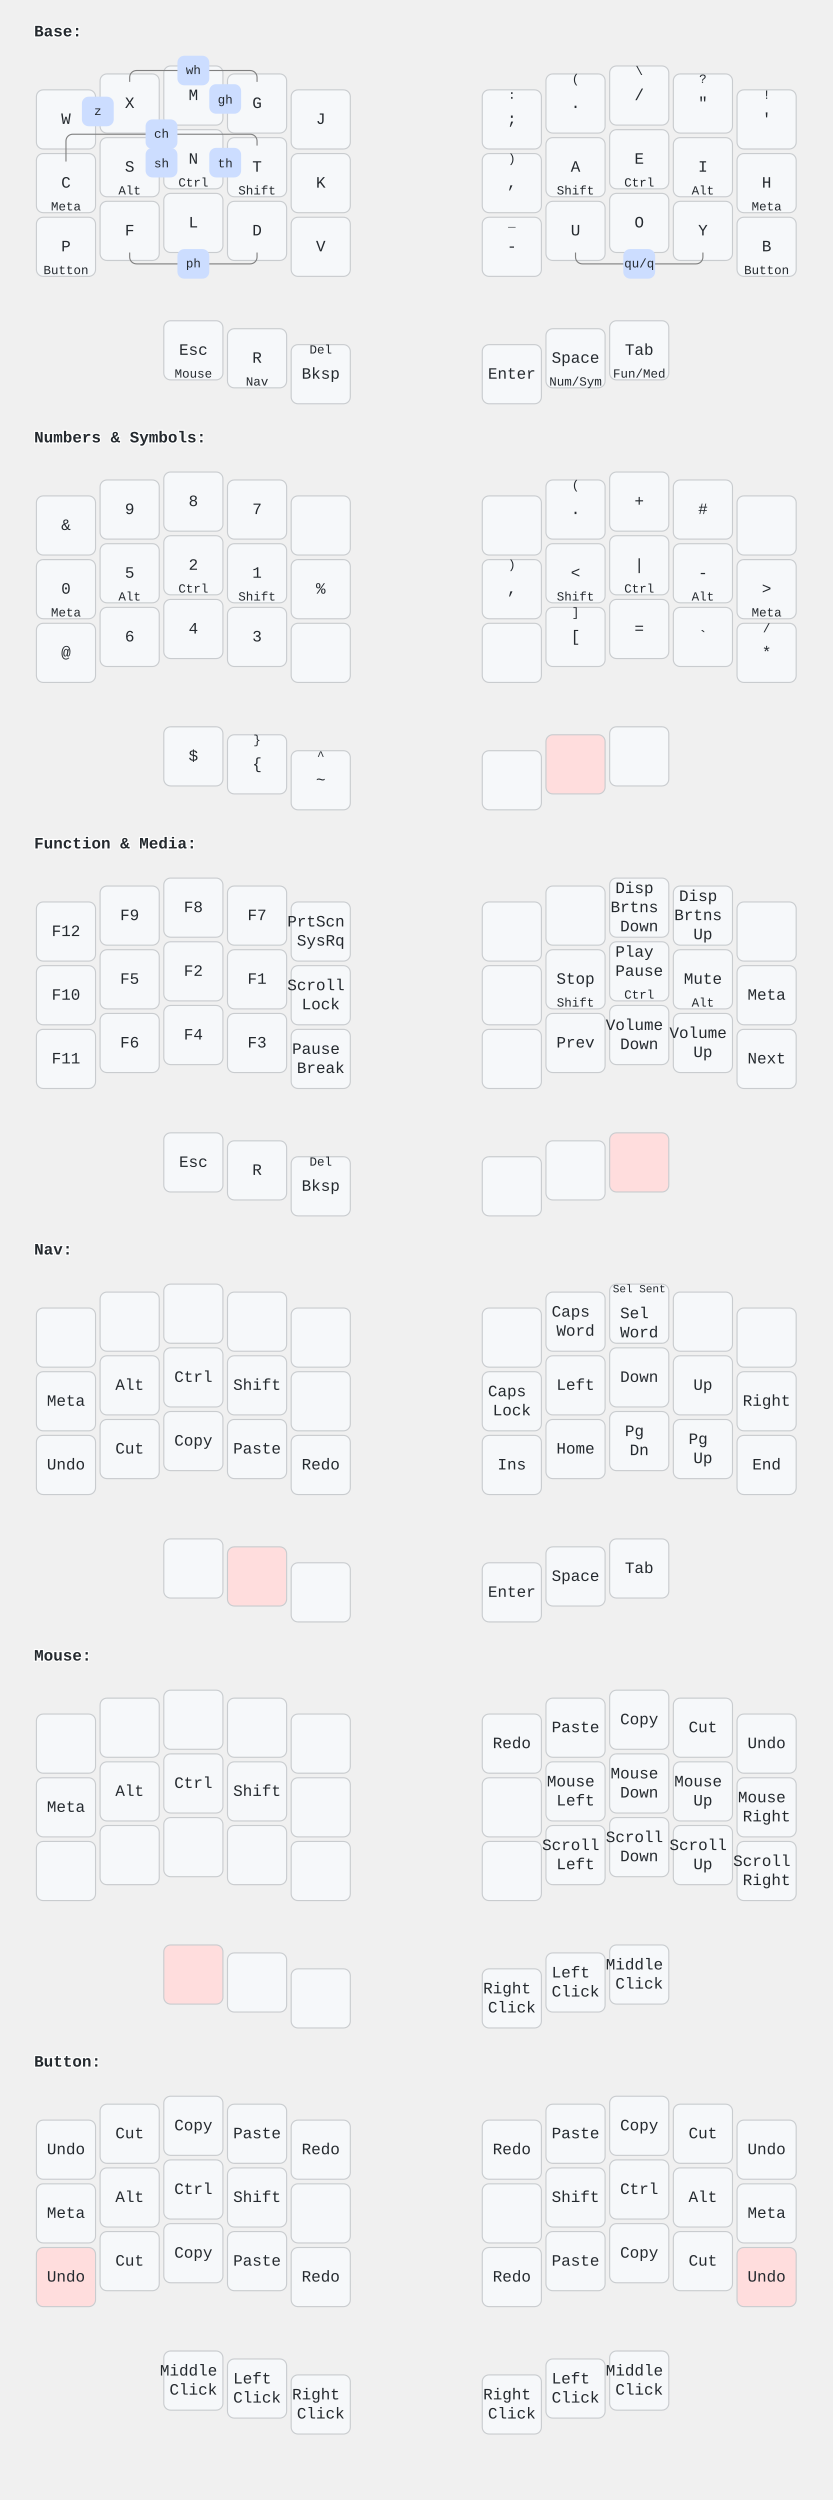
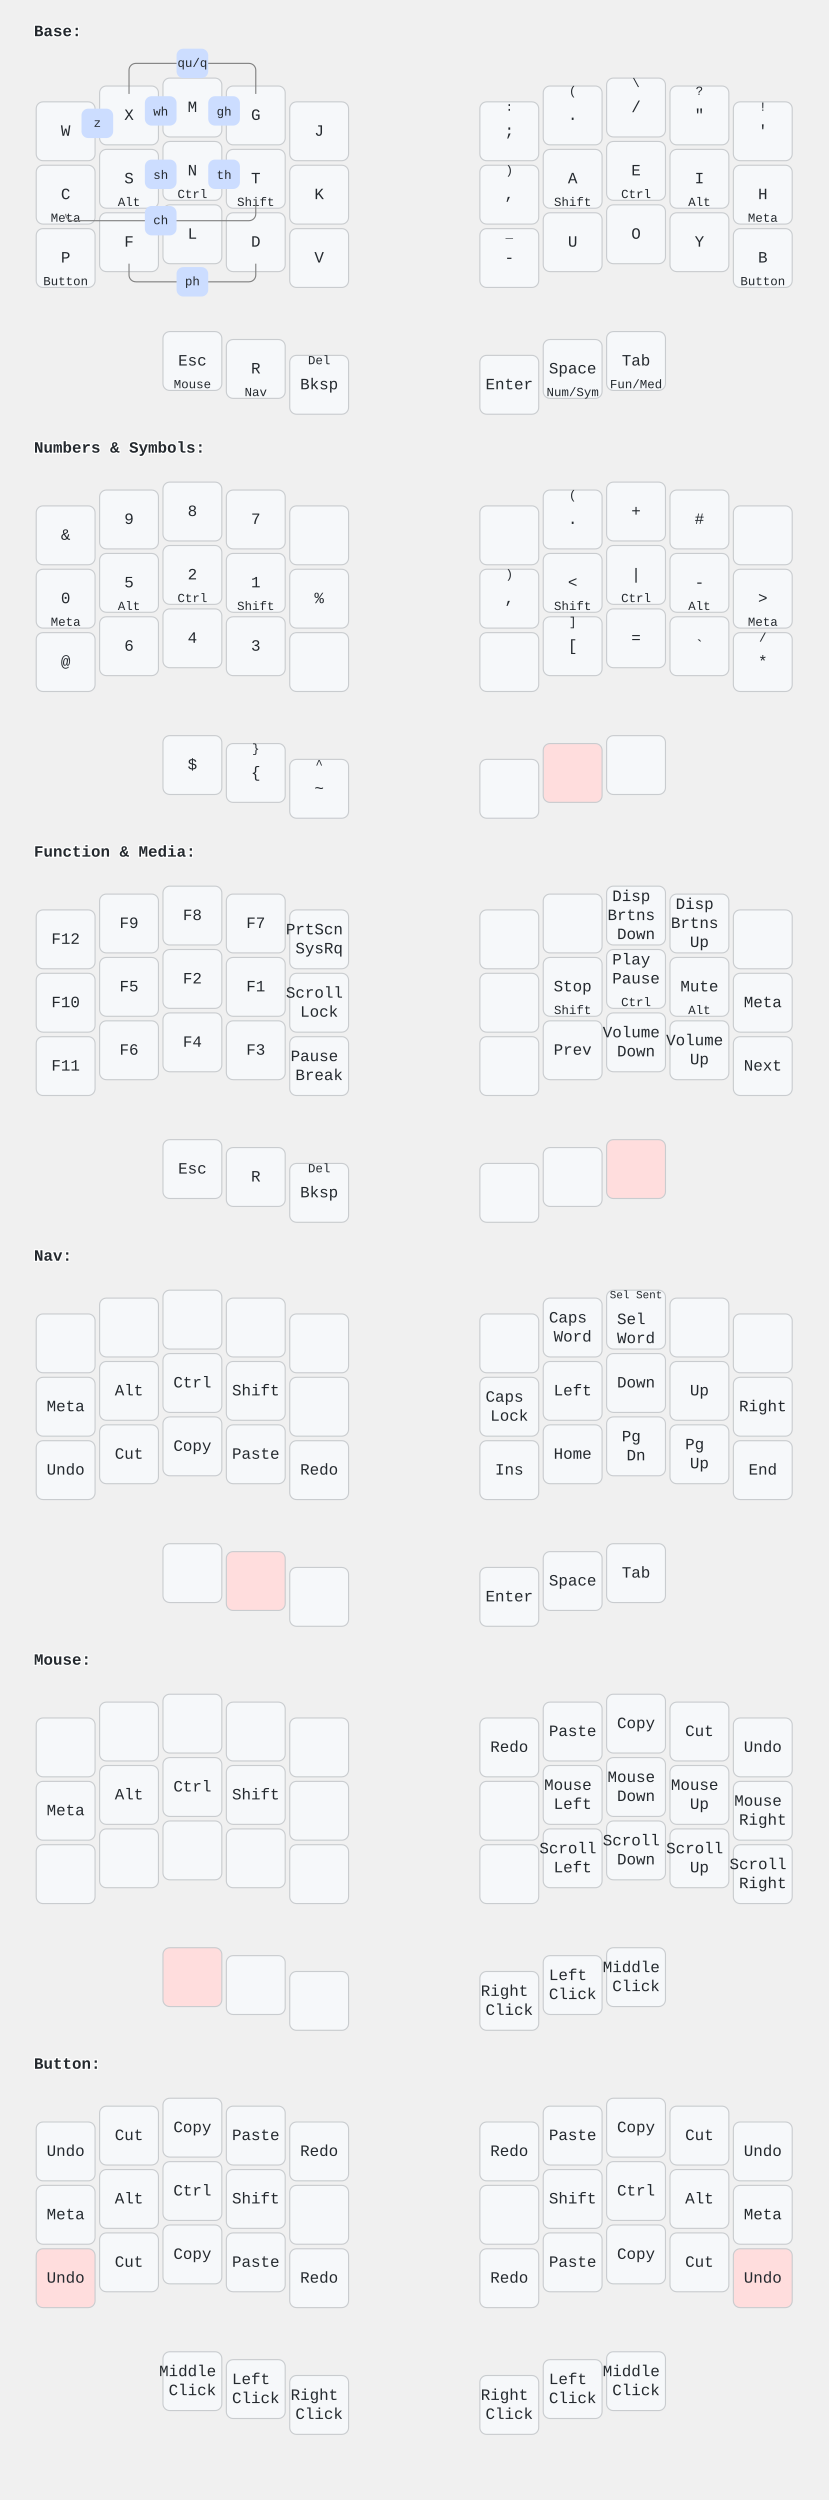
- <svg xmlns="http://www.w3.org/2000/svg" width="732" height="2198" viewBox="0 0 732 2198" class="keymap">
+ <svg xmlns="http://www.w3.org/2000/svg" width="732" height="2209" viewBox="0 0 732 2209" class="keymap">
  <style>/* inherit to force styles through use tags */
svg path {
    fill: inherit;
}

/* font and background color specifications */
svg.keymap {
    font-family: SFMono-Regular,Consolas,Liberation Mono,Menlo,monospace;
    font-size: 14px;
    font-kerning: normal;
    text-rendering: optimizeLegibility;
    fill: #24292e;
}

/* default key styling */
rect.key {
    fill: #f6f8fa;
    stroke: #c9cccf;
    stroke-width: 1;
}

/* default key side styling, only used is draw_key_sides is set */
rect.side {
    filter: brightness(90%);
}

/* color accent for combo boxes */
rect.combo, rect.combo-separate {
    fill: #cdf;
}

/* color accent for held keys */
rect.held, rect.combo.held {
    fill: #fdd;
}

/* color accent for ghost (optional) keys */
rect.ghost, rect.combo.ghost {
    stroke-dasharray: 4, 4;
    stroke-width: 2;
}

text {
    text-anchor: middle;
    dominant-baseline: middle;
}

/* styling for layer labels */
text.label {
    font-weight: bold;
    text-anchor: start;
    stroke: white;
    stroke-width: 2;
    paint-order: stroke;
}

/* styling for combo tap, and key hold/shifted label text */
text.combo, text.hold, text.shifted {
    font-size: 11px;
}

text.hold {
    text-anchor: middle;
    dominant-baseline: auto;
}

text.shifted {
    text-anchor: middle;
    dominant-baseline: hanging;
}

/* styling for hold/shifted label text in combo box */
text.combo.hold, text.combo.shifted {
    font-size: 8px;
}

/* lighter symbol for transparent keys */
text.trans {
    fill: #7b7e81;
}

/* styling for combo dendrons */
path.combo {
    stroke-width: 1;
    stroke: gray;
    fill: none;
}

/* Start Tabler Icons Cleanup */
/* cannot use height/width with glyphs */
.icon-tabler &gt; path {
    fill: inherit;
    stroke: inherit;
    stroke-width: 2;
}
/* hide tabler's default box */
.icon-tabler &gt; path[stroke="none"][fill="none"] {
    visibility: hidden;
}
/* End Tabler Icons Cleanup */
</style>
  <g transform="translate(30, 0)" class="layer-Base">
    <text x="0" y="28" class="label">Base:</text>
-     <g transform="translate(0, 56)">
+     <g transform="translate(0, 67)">
      <g transform="translate(28, 49)" class="key keypos-0">
        <rect rx="6" ry="6" x="-26" y="-26" width="52" height="52" class="key" />
        <text x="0" y="0" class="key tap">W</text>
      </g>
      <g transform="translate(84, 35)" class="key keypos-1">
        <rect rx="6" ry="6" x="-26" y="-26" width="52" height="52" class="key" />
        <text x="0" y="0" class="key tap">X</text>
      </g>
      <g transform="translate(140, 28)" class="key keypos-2">
        <rect rx="6" ry="6" x="-26" y="-26" width="52" height="52" class="key" />
        <text x="0" y="0" class="key tap">M</text>
      </g>
      <g transform="translate(196, 35)" class="key keypos-3">
        <rect rx="6" ry="6" x="-26" y="-26" width="52" height="52" class="key" />
        <text x="0" y="0" class="key tap">G</text>
      </g>
      <g transform="translate(252, 49)" class="key keypos-4">
        <rect rx="6" ry="6" x="-26" y="-26" width="52" height="52" class="key" />
        <text x="0" y="0" class="key tap">J</text>
      </g>
      <g transform="translate(420, 49)" class="key keypos-5">
        <rect rx="6" ry="6" x="-26" y="-26" width="52" height="52" class="key" />
        <text x="0" y="0" class="key tap">;</text>
        <text x="0" y="-24" class="key shifted">:</text>
      </g>
      <g transform="translate(476, 35)" class="key keypos-6">
        <rect rx="6" ry="6" x="-26" y="-26" width="52" height="52" class="key" />
        <text x="0" y="0" class="key tap">.</text>
        <text x="0" y="-24" class="key shifted">(</text>
      </g>
      <g transform="translate(532, 28)" class="key keypos-7">
        <rect rx="6" ry="6" x="-26" y="-26" width="52" height="52" class="key" />
        <text x="0" y="0" class="key tap">/</text>
        <text x="0" y="-24" class="key shifted">\</text>
      </g>
      <g transform="translate(588, 35)" class="key keypos-8">
        <rect rx="6" ry="6" x="-26" y="-26" width="52" height="52" class="key" />
        <text x="0" y="0" class="key tap">"</text>
        <text x="0" y="-24" class="key shifted">?</text>
      </g>
      <g transform="translate(644, 49)" class="key keypos-9">
        <rect rx="6" ry="6" x="-26" y="-26" width="52" height="52" class="key" />
        <text x="0" y="0" class="key tap">'</text>
        <text x="0" y="-24" class="key shifted">!</text>
      </g>
      <g transform="translate(28, 105)" class="key keypos-10">
        <rect rx="6" ry="6" x="-26" y="-26" width="52" height="52" class="key" />
        <text x="0" y="0" class="key tap">C</text>
        <text x="0" y="24" class="key hold">Meta</text>
      </g>
      <g transform="translate(84, 91)" class="key keypos-11">
        <rect rx="6" ry="6" x="-26" y="-26" width="52" height="52" class="key" />
        <text x="0" y="0" class="key tap">S</text>
        <text x="0" y="24" class="key hold">Alt</text>
      </g>
      <g transform="translate(140, 84)" class="key keypos-12">
        <rect rx="6" ry="6" x="-26" y="-26" width="52" height="52" class="key" />
        <text x="0" y="0" class="key tap">N</text>
        <text x="0" y="24" class="key hold">Ctrl</text>
      </g>
      <g transform="translate(196, 91)" class="key keypos-13">
        <rect rx="6" ry="6" x="-26" y="-26" width="52" height="52" class="key" />
        <text x="0" y="0" class="key tap">T</text>
        <text x="0" y="24" class="key hold">Shift</text>
      </g>
      <g transform="translate(252, 105)" class="key keypos-14">
        <rect rx="6" ry="6" x="-26" y="-26" width="52" height="52" class="key" />
        <text x="0" y="0" class="key tap">K</text>
      </g>
      <g transform="translate(420, 105)" class="key keypos-15">
        <rect rx="6" ry="6" x="-26" y="-26" width="52" height="52" class="key" />
        <text x="0" y="0" class="key tap">,</text>
        <text x="0" y="-24" class="key shifted">)</text>
      </g>
      <g transform="translate(476, 91)" class="key keypos-16">
        <rect rx="6" ry="6" x="-26" y="-26" width="52" height="52" class="key" />
        <text x="0" y="0" class="key tap">A</text>
        <text x="0" y="24" class="key hold">Shift</text>
      </g>
      <g transform="translate(532, 84)" class="key keypos-17">
        <rect rx="6" ry="6" x="-26" y="-26" width="52" height="52" class="key" />
        <text x="0" y="0" class="key tap">E</text>
        <text x="0" y="24" class="key hold">Ctrl</text>
      </g>
      <g transform="translate(588, 91)" class="key keypos-18">
        <rect rx="6" ry="6" x="-26" y="-26" width="52" height="52" class="key" />
        <text x="0" y="0" class="key tap">I</text>
        <text x="0" y="24" class="key hold">Alt</text>
      </g>
      <g transform="translate(644, 105)" class="key keypos-19">
        <rect rx="6" ry="6" x="-26" y="-26" width="52" height="52" class="key" />
        <text x="0" y="0" class="key tap">H</text>
        <text x="0" y="24" class="key hold">Meta</text>
      </g>
      <g transform="translate(28, 161)" class="key keypos-20">
        <rect rx="6" ry="6" x="-26" y="-26" width="52" height="52" class="key" />
        <text x="0" y="0" class="key tap">P</text>
        <text x="0" y="24" class="key hold">Button</text>
      </g>
      <g transform="translate(84, 147)" class="key keypos-21">
        <rect rx="6" ry="6" x="-26" y="-26" width="52" height="52" class="key" />
        <text x="0" y="0" class="key tap">F</text>
      </g>
      <g transform="translate(140, 140)" class="key keypos-22">
        <rect rx="6" ry="6" x="-26" y="-26" width="52" height="52" class="key" />
        <text x="0" y="0" class="key tap">L</text>
      </g>
      <g transform="translate(196, 147)" class="key keypos-23">
        <rect rx="6" ry="6" x="-26" y="-26" width="52" height="52" class="key" />
        <text x="0" y="0" class="key tap">D</text>
      </g>
      <g transform="translate(252, 161)" class="key keypos-24">
        <rect rx="6" ry="6" x="-26" y="-26" width="52" height="52" class="key" />
        <text x="0" y="0" class="key tap">V</text>
      </g>
      <g transform="translate(420, 161)" class="key keypos-25">
        <rect rx="6" ry="6" x="-26" y="-26" width="52" height="52" class="key" />
        <text x="0" y="0" class="key tap">-</text>
        <text x="0" y="-24" class="key shifted">_</text>
      </g>
      <g transform="translate(476, 147)" class="key keypos-26">
        <rect rx="6" ry="6" x="-26" y="-26" width="52" height="52" class="key" />
        <text x="0" y="0" class="key tap">U</text>
      </g>
      <g transform="translate(532, 140)" class="key keypos-27">
        <rect rx="6" ry="6" x="-26" y="-26" width="52" height="52" class="key" />
        <text x="0" y="0" class="key tap">O</text>
      </g>
      <g transform="translate(588, 147)" class="key keypos-28">
        <rect rx="6" ry="6" x="-26" y="-26" width="52" height="52" class="key" />
        <text x="0" y="0" class="key tap">Y</text>
      </g>
      <g transform="translate(644, 161)" class="key keypos-29">
        <rect rx="6" ry="6" x="-26" y="-26" width="52" height="52" class="key" />
        <text x="0" y="0" class="key tap">B</text>
        <text x="0" y="24" class="key hold">Button</text>
      </g>
      <g transform="translate(140, 252)" class="key keypos-30">
        <rect rx="6" ry="6" x="-26" y="-26" width="52" height="52" class="key" />
        <text x="0" y="0" class="key tap">Esc</text>
        <text x="0" y="24" class="key hold">Mouse</text>
      </g>
      <g transform="translate(196, 259)" class="key keypos-31">
        <rect rx="6" ry="6" x="-26" y="-26" width="52" height="52" class="key" />
        <text x="0" y="0" class="key tap">R</text>
        <text x="0" y="24" class="key hold">Nav</text>
      </g>
      <g transform="translate(252, 273)" class="key keypos-32">
        <rect rx="6" ry="6" x="-26" y="-26" width="52" height="52" class="key" />
        <text x="0" y="0" class="key tap">Bksp</text>
        <text x="0" y="-24" class="key shifted">Del</text>
      </g>
      <g transform="translate(420, 273)" class="key keypos-33">
        <rect rx="6" ry="6" x="-26" y="-26" width="52" height="52" class="key" />
        <text x="0" y="0" class="key tap">Enter</text>
      </g>
      <g transform="translate(476, 259)" class="key keypos-34">
        <rect rx="6" ry="6" x="-26" y="-26" width="52" height="52" class="key" />
        <text x="0" y="0" class="key tap">Space</text>
        <text x="0" y="24" class="key hold">Num/Sym</text>
      </g>
      <g transform="translate(532, 252)" class="key keypos-35">
        <rect rx="6" ry="6" x="-26" y="-26" width="52" height="52" class="key" />
        <text x="0" y="0" class="key tap">Tab</text>
        <text x="0" y="24" class="key hold">Fun/Med</text>
      </g>
      <g class="combo combopos-0">
        <rect rx="6" ry="6" x="42" y="29" width="28" height="26" class="combo" />
        <text x="56" y="42" class="combo tap">z</text>
      </g>
      <g class="combo combopos-1">
-         <path d="M140,6 h-50 a6.0,6.0 0 0 0 -6.0,6.0 v4" class="combo" />
-         <path d="M140,6 h50 a6.0,6.0 0 0 1 6.0,6.0 v4" class="combo" />
-         <rect rx="6" ry="6" x="126" y="-7" width="28" height="26" class="combo" />
-         <text x="140" y="6" class="combo tap">wh</text>
+         <rect rx="6" ry="6" x="98" y="18" width="28" height="26" class="combo" />
+         <text x="112" y="32" class="combo tap">wh</text>
      </g>
      <g class="combo combopos-2">
+         <path d="M140,-11 h-50 a6.0,6.0 0 0 0 -6.0,6.0 v21" class="combo" />
+         <path d="M140,-11 h50 a6.0,6.0 0 0 1 6.0,6.0 v21" class="combo" />
+         <rect rx="6" ry="6" x="126" y="-24" width="28" height="26" class="combo" />
+         <text x="140" y="-11" class="combo tap">qu/q</text>
+       </g>
+       <g class="combo combopos-3">
        <rect rx="6" ry="6" x="154" y="18" width="28" height="26" class="combo" />
        <text x="168" y="32" class="combo tap">gh</text>
      </g>
-       <g class="combo combopos-3">
+       <g class="combo combopos-4">
        <rect rx="6" ry="6" x="98" y="74" width="28" height="26" class="combo" />
        <text x="112" y="88" class="combo tap">sh</text>
      </g>
-       <g class="combo combopos-4">
+       <g class="combo combopos-5">
        <rect rx="6" ry="6" x="154" y="74" width="28" height="26" class="combo" />
        <text x="168" y="88" class="combo tap">th</text>
      </g>
-       <g class="combo combopos-5">
-         <path d="M112,62 h-78 a6.0,6.0 0 0 0 -6.0,6.0 v18" class="combo" />
-         <path d="M112,62 h78 a6.0,6.0 0 0 1 6.0,6.0 v4" class="combo" />
-         <rect rx="6" ry="6" x="98" y="49" width="28" height="26" class="combo" />
-         <text x="112" y="62" class="combo tap">ch</text>
-       </g>
      <g class="combo combopos-6">
-         <path d="M140,176 h-50 a6.0,6.0 0 0 1 -6.0,-6.0 v-4" class="combo" />
-         <path d="M140,176 h50 a6.0,6.0 0 0 0 6.0,-6.0 v-4" class="combo" />
-         <rect rx="6" ry="6" x="126" y="163" width="28" height="26" class="combo" />
-         <text x="140" y="176" class="combo tap">ph</text>
+         <path d="M112,128 h-78 a6.0,6.0 0 0 1 -6.0,-6.0 v1" class="combo" />
+         <path d="M112,128 h78 a6.0,6.0 0 0 0 6.0,-6.0 v-13" class="combo" />
+         <rect rx="6" ry="6" x="98" y="115" width="28" height="26" class="combo" />
+         <text x="112" y="128" class="combo tap">ch</text>
      </g>
      <g class="combo combopos-7">
-         <path d="M532,176 h-50 a6.0,6.0 0 0 1 -6.0,-6.0 v-4" class="combo" />
-         <path d="M532,176 h50 a6.0,6.0 0 0 0 6.0,-6.0 v-4" class="combo" />
-         <rect rx="6" ry="6" x="518" y="163" width="28" height="26" class="combo" />
-         <text x="532" y="176" class="combo tap">qu/q</text>
+         <path d="M140,182 h-50 a6.0,6.0 0 0 1 -6.0,-6.0 v-10" class="combo" />
+         <path d="M140,182 h50 a6.0,6.0 0 0 0 6.0,-6.0 v-10" class="combo" />
+         <rect rx="6" ry="6" x="126" y="169" width="28" height="26" class="combo" />
+         <text x="140" y="182" class="combo tap">ph</text>
      </g>
    </g>
  </g>
-   <g transform="translate(30, 357)" class="layer-Numbers &amp; Symbols">
+   <g transform="translate(30, 368)" class="layer-Numbers &amp; Symbols">
    <text x="0" y="28" class="label">Numbers &amp; Symbols:</text>
    <g transform="translate(0, 56)">
      <g transform="translate(28, 49)" class="key keypos-0">
        <rect rx="6" ry="6" x="-26" y="-26" width="52" height="52" class="key" />
        <text x="0" y="0" class="key tap">&amp;</text>
      </g>
      <g transform="translate(84, 35)" class="key keypos-1">
        <rect rx="6" ry="6" x="-26" y="-26" width="52" height="52" class="key" />
        <text x="0" y="0" class="key tap">9</text>
      </g>
      <g transform="translate(140, 28)" class="key keypos-2">
        <rect rx="6" ry="6" x="-26" y="-26" width="52" height="52" class="key" />
        <text x="0" y="0" class="key tap">8</text>
      </g>
      <g transform="translate(196, 35)" class="key keypos-3">
        <rect rx="6" ry="6" x="-26" y="-26" width="52" height="52" class="key" />
        <text x="0" y="0" class="key tap">7</text>
      </g>
      <g transform="translate(252, 49)" class="key keypos-4">
        <rect rx="6" ry="6" x="-26" y="-26" width="52" height="52" class="key" />
      </g>
      <g transform="translate(420, 49)" class="key keypos-5">
        <rect rx="6" ry="6" x="-26" y="-26" width="52" height="52" class="key" />
      </g>
      <g transform="translate(476, 35)" class="key keypos-6">
        <rect rx="6" ry="6" x="-26" y="-26" width="52" height="52" class="key" />
        <text x="0" y="0" class="key tap">.</text>
        <text x="0" y="-24" class="key shifted">(</text>
      </g>
      <g transform="translate(532, 28)" class="key keypos-7">
        <rect rx="6" ry="6" x="-26" y="-26" width="52" height="52" class="key" />
        <text x="0" y="0" class="key tap">+</text>
      </g>
      <g transform="translate(588, 35)" class="key keypos-8">
        <rect rx="6" ry="6" x="-26" y="-26" width="52" height="52" class="key" />
        <text x="0" y="0" class="key tap">#</text>
      </g>
      <g transform="translate(644, 49)" class="key keypos-9">
        <rect rx="6" ry="6" x="-26" y="-26" width="52" height="52" class="key" />
      </g>
      <g transform="translate(28, 105)" class="key keypos-10">
        <rect rx="6" ry="6" x="-26" y="-26" width="52" height="52" class="key" />
        <text x="0" y="0" class="key tap">0</text>
        <text x="0" y="24" class="key hold">Meta</text>
      </g>
      <g transform="translate(84, 91)" class="key keypos-11">
        <rect rx="6" ry="6" x="-26" y="-26" width="52" height="52" class="key" />
        <text x="0" y="0" class="key tap">5</text>
        <text x="0" y="24" class="key hold">Alt</text>
      </g>
      <g transform="translate(140, 84)" class="key keypos-12">
        <rect rx="6" ry="6" x="-26" y="-26" width="52" height="52" class="key" />
        <text x="0" y="0" class="key tap">2</text>
        <text x="0" y="24" class="key hold">Ctrl</text>
      </g>
      <g transform="translate(196, 91)" class="key keypos-13">
        <rect rx="6" ry="6" x="-26" y="-26" width="52" height="52" class="key" />
        <text x="0" y="0" class="key tap">1</text>
        <text x="0" y="24" class="key hold">Shift</text>
      </g>
      <g transform="translate(252, 105)" class="key keypos-14">
        <rect rx="6" ry="6" x="-26" y="-26" width="52" height="52" class="key" />
        <text x="0" y="0" class="key tap">%</text>
      </g>
      <g transform="translate(420, 105)" class="key keypos-15">
        <rect rx="6" ry="6" x="-26" y="-26" width="52" height="52" class="key" />
        <text x="0" y="0" class="key tap">,</text>
        <text x="0" y="-24" class="key shifted">)</text>
      </g>
      <g transform="translate(476, 91)" class="key keypos-16">
        <rect rx="6" ry="6" x="-26" y="-26" width="52" height="52" class="key" />
        <text x="0" y="0" class="key tap">&lt;</text>
        <text x="0" y="24" class="key hold">Shift</text>
      </g>
      <g transform="translate(532, 84)" class="key keypos-17">
        <rect rx="6" ry="6" x="-26" y="-26" width="52" height="52" class="key" />
        <text x="0" y="0" class="key tap">|</text>
        <text x="0" y="24" class="key hold">Ctrl</text>
      </g>
      <g transform="translate(588, 91)" class="key keypos-18">
        <rect rx="6" ry="6" x="-26" y="-26" width="52" height="52" class="key" />
        <text x="0" y="0" class="key tap">-</text>
        <text x="0" y="24" class="key hold">Alt</text>
      </g>
      <g transform="translate(644, 105)" class="key keypos-19">
        <rect rx="6" ry="6" x="-26" y="-26" width="52" height="52" class="key" />
        <text x="0" y="0" class="key tap">&gt;</text>
        <text x="0" y="24" class="key hold">Meta</text>
      </g>
      <g transform="translate(28, 161)" class="key keypos-20">
        <rect rx="6" ry="6" x="-26" y="-26" width="52" height="52" class="key" />
        <text x="0" y="0" class="key tap">@</text>
      </g>
      <g transform="translate(84, 147)" class="key keypos-21">
        <rect rx="6" ry="6" x="-26" y="-26" width="52" height="52" class="key" />
        <text x="0" y="0" class="key tap">6</text>
      </g>
      <g transform="translate(140, 140)" class="key keypos-22">
        <rect rx="6" ry="6" x="-26" y="-26" width="52" height="52" class="key" />
        <text x="0" y="0" class="key tap">4</text>
      </g>
      <g transform="translate(196, 147)" class="key keypos-23">
        <rect rx="6" ry="6" x="-26" y="-26" width="52" height="52" class="key" />
        <text x="0" y="0" class="key tap">3</text>
      </g>
      <g transform="translate(252, 161)" class="key keypos-24">
        <rect rx="6" ry="6" x="-26" y="-26" width="52" height="52" class="key" />
      </g>
      <g transform="translate(420, 161)" class="key keypos-25">
        <rect rx="6" ry="6" x="-26" y="-26" width="52" height="52" class="key" />
      </g>
      <g transform="translate(476, 147)" class="key keypos-26">
        <rect rx="6" ry="6" x="-26" y="-26" width="52" height="52" class="key" />
        <text x="0" y="0" class="key tap">[</text>
        <text x="0" y="-24" class="key shifted">]</text>
      </g>
      <g transform="translate(532, 140)" class="key keypos-27">
        <rect rx="6" ry="6" x="-26" y="-26" width="52" height="52" class="key" />
        <text x="0" y="0" class="key tap">=</text>
      </g>
      <g transform="translate(588, 147)" class="key keypos-28">
        <rect rx="6" ry="6" x="-26" y="-26" width="52" height="52" class="key" />
        <text x="0" y="0" class="key tap">`</text>
      </g>
      <g transform="translate(644, 161)" class="key keypos-29">
        <rect rx="6" ry="6" x="-26" y="-26" width="52" height="52" class="key" />
        <text x="0" y="0" class="key tap">*</text>
        <text x="0" y="-24" class="key shifted">/</text>
      </g>
      <g transform="translate(140, 252)" class="key keypos-30">
        <rect rx="6" ry="6" x="-26" y="-26" width="52" height="52" class="key" />
        <text x="0" y="0" class="key tap">$</text>
      </g>
      <g transform="translate(196, 259)" class="key keypos-31">
        <rect rx="6" ry="6" x="-26" y="-26" width="52" height="52" class="key" />
        <text x="0" y="0" class="key tap">{</text>
        <text x="0" y="-24" class="key shifted">}</text>
      </g>
      <g transform="translate(252, 273)" class="key keypos-32">
        <rect rx="6" ry="6" x="-26" y="-26" width="52" height="52" class="key" />
        <text x="0" y="0" class="key tap">~</text>
        <text x="0" y="-24" class="key shifted">^</text>
      </g>
      <g transform="translate(420, 273)" class="key keypos-33">
        <rect rx="6" ry="6" x="-26" y="-26" width="52" height="52" class="key" />
      </g>
      <g transform="translate(476, 259)" class="key held keypos-34">
        <rect rx="6" ry="6" x="-26" y="-26" width="52" height="52" class="key held" />
      </g>
      <g transform="translate(532, 252)" class="key keypos-35">
        <rect rx="6" ry="6" x="-26" y="-26" width="52" height="52" class="key" />
      </g>
    </g>
  </g>
-   <g transform="translate(30, 714)" class="layer-Function &amp; Media">
+   <g transform="translate(30, 725)" class="layer-Function &amp; Media">
    <text x="0" y="28" class="label">Function &amp; Media:</text>
    <g transform="translate(0, 56)">
      <g transform="translate(28, 49)" class="key keypos-0">
        <rect rx="6" ry="6" x="-26" y="-26" width="52" height="52" class="key" />
        <text x="0" y="0" class="key tap">F12</text>
      </g>
      <g transform="translate(84, 35)" class="key keypos-1">
        <rect rx="6" ry="6" x="-26" y="-26" width="52" height="52" class="key" />
        <text x="0" y="0" class="key tap">F9</text>
      </g>
      <g transform="translate(140, 28)" class="key keypos-2">
        <rect rx="6" ry="6" x="-26" y="-26" width="52" height="52" class="key" />
        <text x="0" y="0" class="key tap">F8</text>
      </g>
      <g transform="translate(196, 35)" class="key keypos-3">
        <rect rx="6" ry="6" x="-26" y="-26" width="52" height="52" class="key" />
        <text x="0" y="0" class="key tap">F7</text>
      </g>
      <g transform="translate(252, 49)" class="key keypos-4">
        <rect rx="6" ry="6" x="-26" y="-26" width="52" height="52" class="key" />
        <text x="0" y="0" class="key tap">
          <tspan x="0" dy="-0.6em">PrtScn</tspan>
          <tspan x="0" dy="1.2em">SysRq</tspan>
        </text>
      </g>
      <g transform="translate(420, 49)" class="key keypos-5">
        <rect rx="6" ry="6" x="-26" y="-26" width="52" height="52" class="key" />
      </g>
      <g transform="translate(476, 35)" class="key keypos-6">
        <rect rx="6" ry="6" x="-26" y="-26" width="52" height="52" class="key" />
      </g>
      <g transform="translate(532, 28)" class="key keypos-7">
        <rect rx="6" ry="6" x="-26" y="-26" width="52" height="52" class="key" />
        <text x="0" y="0" class="key tap">
          <tspan x="0" dy="-1.2em">Disp</tspan>
          <tspan x="0" dy="1.2em">Brtns</tspan>
          <tspan x="0" dy="1.2em">Down</tspan>
        </text>
      </g>
      <g transform="translate(588, 35)" class="key keypos-8">
        <rect rx="6" ry="6" x="-26" y="-26" width="52" height="52" class="key" />
        <text x="0" y="0" class="key tap">
          <tspan x="0" dy="-1.2em">Disp</tspan>
          <tspan x="0" dy="1.2em">Brtns</tspan>
          <tspan x="0" dy="1.2em">Up</tspan>
        </text>
      </g>
      <g transform="translate(644, 49)" class="key keypos-9">
        <rect rx="6" ry="6" x="-26" y="-26" width="52" height="52" class="key" />
      </g>
      <g transform="translate(28, 105)" class="key keypos-10">
        <rect rx="6" ry="6" x="-26" y="-26" width="52" height="52" class="key" />
        <text x="0" y="0" class="key tap">F10</text>
      </g>
      <g transform="translate(84, 91)" class="key keypos-11">
        <rect rx="6" ry="6" x="-26" y="-26" width="52" height="52" class="key" />
        <text x="0" y="0" class="key tap">F5</text>
      </g>
      <g transform="translate(140, 84)" class="key keypos-12">
        <rect rx="6" ry="6" x="-26" y="-26" width="52" height="52" class="key" />
        <text x="0" y="0" class="key tap">F2</text>
      </g>
      <g transform="translate(196, 91)" class="key keypos-13">
        <rect rx="6" ry="6" x="-26" y="-26" width="52" height="52" class="key" />
        <text x="0" y="0" class="key tap">F1</text>
      </g>
      <g transform="translate(252, 105)" class="key keypos-14">
        <rect rx="6" ry="6" x="-26" y="-26" width="52" height="52" class="key" />
        <text x="0" y="0" class="key tap">
          <tspan x="0" dy="-0.6em">Scroll</tspan>
          <tspan x="0" dy="1.2em">Lock</tspan>
        </text>
      </g>
      <g transform="translate(420, 105)" class="key keypos-15">
        <rect rx="6" ry="6" x="-26" y="-26" width="52" height="52" class="key" />
      </g>
      <g transform="translate(476, 91)" class="key keypos-16">
        <rect rx="6" ry="6" x="-26" y="-26" width="52" height="52" class="key" />
        <text x="0" y="0" class="key tap">Stop</text>
        <text x="0" y="24" class="key hold">Shift</text>
      </g>
      <g transform="translate(532, 84)" class="key keypos-17">
        <rect rx="6" ry="6" x="-26" y="-26" width="52" height="52" class="key" />
        <text x="0" y="0" class="key tap">
          <tspan x="0" dy="-1.2em">Play</tspan>
          <tspan x="0" dy="1.2em">Pause</tspan>
        </text>
        <text x="0" y="24" class="key hold">Ctrl</text>
      </g>
      <g transform="translate(588, 91)" class="key keypos-18">
        <rect rx="6" ry="6" x="-26" y="-26" width="52" height="52" class="key" />
        <text x="0" y="0" class="key tap">Mute</text>
        <text x="0" y="24" class="key hold">Alt</text>
      </g>
      <g transform="translate(644, 105)" class="key keypos-19">
        <rect rx="6" ry="6" x="-26" y="-26" width="52" height="52" class="key" />
        <text x="0" y="0" class="key tap">Meta</text>
      </g>
      <g transform="translate(28, 161)" class="key keypos-20">
        <rect rx="6" ry="6" x="-26" y="-26" width="52" height="52" class="key" />
        <text x="0" y="0" class="key tap">F11</text>
      </g>
      <g transform="translate(84, 147)" class="key keypos-21">
        <rect rx="6" ry="6" x="-26" y="-26" width="52" height="52" class="key" />
        <text x="0" y="0" class="key tap">F6</text>
      </g>
      <g transform="translate(140, 140)" class="key keypos-22">
        <rect rx="6" ry="6" x="-26" y="-26" width="52" height="52" class="key" />
        <text x="0" y="0" class="key tap">F4</text>
      </g>
      <g transform="translate(196, 147)" class="key keypos-23">
        <rect rx="6" ry="6" x="-26" y="-26" width="52" height="52" class="key" />
        <text x="0" y="0" class="key tap">F3</text>
      </g>
      <g transform="translate(252, 161)" class="key keypos-24">
        <rect rx="6" ry="6" x="-26" y="-26" width="52" height="52" class="key" />
        <text x="0" y="0" class="key tap">
          <tspan x="0" dy="-0.6em">Pause</tspan>
          <tspan x="0" dy="1.2em">Break</tspan>
        </text>
      </g>
      <g transform="translate(420, 161)" class="key keypos-25">
        <rect rx="6" ry="6" x="-26" y="-26" width="52" height="52" class="key" />
      </g>
      <g transform="translate(476, 147)" class="key keypos-26">
        <rect rx="6" ry="6" x="-26" y="-26" width="52" height="52" class="key" />
        <text x="0" y="0" class="key tap">Prev</text>
      </g>
      <g transform="translate(532, 140)" class="key keypos-27">
        <rect rx="6" ry="6" x="-26" y="-26" width="52" height="52" class="key" />
        <text x="0" y="0" class="key tap">
          <tspan x="0" dy="-0.6em">Volume</tspan>
          <tspan x="0" dy="1.2em">Down</tspan>
        </text>
      </g>
      <g transform="translate(588, 147)" class="key keypos-28">
        <rect rx="6" ry="6" x="-26" y="-26" width="52" height="52" class="key" />
        <text x="0" y="0" class="key tap">
          <tspan x="0" dy="-0.6em">Volume</tspan>
          <tspan x="0" dy="1.2em">Up</tspan>
        </text>
      </g>
      <g transform="translate(644, 161)" class="key keypos-29">
        <rect rx="6" ry="6" x="-26" y="-26" width="52" height="52" class="key" />
        <text x="0" y="0" class="key tap">Next</text>
      </g>
      <g transform="translate(140, 252)" class="key keypos-30">
        <rect rx="6" ry="6" x="-26" y="-26" width="52" height="52" class="key" />
        <text x="0" y="0" class="key tap">Esc</text>
      </g>
      <g transform="translate(196, 259)" class="key keypos-31">
        <rect rx="6" ry="6" x="-26" y="-26" width="52" height="52" class="key" />
        <text x="0" y="0" class="key tap">R</text>
      </g>
      <g transform="translate(252, 273)" class="key keypos-32">
        <rect rx="6" ry="6" x="-26" y="-26" width="52" height="52" class="key" />
        <text x="0" y="0" class="key tap">Bksp</text>
        <text x="0" y="-24" class="key shifted">Del</text>
      </g>
      <g transform="translate(420, 273)" class="key keypos-33">
        <rect rx="6" ry="6" x="-26" y="-26" width="52" height="52" class="key" />
      </g>
      <g transform="translate(476, 259)" class="key keypos-34">
        <rect rx="6" ry="6" x="-26" y="-26" width="52" height="52" class="key" />
      </g>
      <g transform="translate(532, 252)" class="key held keypos-35">
        <rect rx="6" ry="6" x="-26" y="-26" width="52" height="52" class="key held" />
      </g>
    </g>
  </g>
-   <g transform="translate(30, 1071)" class="layer-Nav">
+   <g transform="translate(30, 1082)" class="layer-Nav">
    <text x="0" y="28" class="label">Nav:</text>
    <g transform="translate(0, 56)">
      <g transform="translate(28, 49)" class="key keypos-0">
        <rect rx="6" ry="6" x="-26" y="-26" width="52" height="52" class="key" />
      </g>
      <g transform="translate(84, 35)" class="key keypos-1">
        <rect rx="6" ry="6" x="-26" y="-26" width="52" height="52" class="key" />
      </g>
      <g transform="translate(140, 28)" class="key keypos-2">
        <rect rx="6" ry="6" x="-26" y="-26" width="52" height="52" class="key" />
      </g>
      <g transform="translate(196, 35)" class="key keypos-3">
        <rect rx="6" ry="6" x="-26" y="-26" width="52" height="52" class="key" />
      </g>
      <g transform="translate(252, 49)" class="key keypos-4">
        <rect rx="6" ry="6" x="-26" y="-26" width="52" height="52" class="key" />
      </g>
      <g transform="translate(420, 49)" class="key keypos-5">
        <rect rx="6" ry="6" x="-26" y="-26" width="52" height="52" class="key" />
      </g>
      <g transform="translate(476, 35)" class="key keypos-6">
        <rect rx="6" ry="6" x="-26" y="-26" width="52" height="52" class="key" />
        <text x="0" y="0" class="key tap">
          <tspan x="0" dy="-0.6em">Caps</tspan>
          <tspan x="0" dy="1.2em">Word</tspan>
        </text>
      </g>
      <g transform="translate(532, 28)" class="key keypos-7">
        <rect rx="6" ry="6" x="-26" y="-26" width="52" height="52" class="key" />
        <text x="0" y="0" class="key tap">
          <tspan x="0" dy="-0.0em">Sel</tspan>
          <tspan x="0" dy="1.2em">Word</tspan>
        </text>
        <text x="0" y="-24" class="key shifted">
          <tspan style="font-size: 88%">Sel Sent</tspan>
        </text>
      </g>
      <g transform="translate(588, 35)" class="key keypos-8">
        <rect rx="6" ry="6" x="-26" y="-26" width="52" height="52" class="key" />
      </g>
      <g transform="translate(644, 49)" class="key keypos-9">
        <rect rx="6" ry="6" x="-26" y="-26" width="52" height="52" class="key" />
      </g>
      <g transform="translate(28, 105)" class="key keypos-10">
        <rect rx="6" ry="6" x="-26" y="-26" width="52" height="52" class="key" />
        <text x="0" y="0" class="key tap">Meta</text>
      </g>
      <g transform="translate(84, 91)" class="key keypos-11">
        <rect rx="6" ry="6" x="-26" y="-26" width="52" height="52" class="key" />
        <text x="0" y="0" class="key tap">Alt</text>
      </g>
      <g transform="translate(140, 84)" class="key keypos-12">
        <rect rx="6" ry="6" x="-26" y="-26" width="52" height="52" class="key" />
        <text x="0" y="0" class="key tap">Ctrl</text>
      </g>
      <g transform="translate(196, 91)" class="key keypos-13">
        <rect rx="6" ry="6" x="-26" y="-26" width="52" height="52" class="key" />
        <text x="0" y="0" class="key tap">Shift</text>
      </g>
      <g transform="translate(252, 105)" class="key keypos-14">
        <rect rx="6" ry="6" x="-26" y="-26" width="52" height="52" class="key" />
      </g>
      <g transform="translate(420, 105)" class="key keypos-15">
        <rect rx="6" ry="6" x="-26" y="-26" width="52" height="52" class="key" />
        <text x="0" y="0" class="key tap">
          <tspan x="0" dy="-0.6em">Caps</tspan>
          <tspan x="0" dy="1.2em">Lock</tspan>
        </text>
      </g>
      <g transform="translate(476, 91)" class="key keypos-16">
        <rect rx="6" ry="6" x="-26" y="-26" width="52" height="52" class="key" />
        <text x="0" y="0" class="key tap">Left</text>
      </g>
      <g transform="translate(532, 84)" class="key keypos-17">
        <rect rx="6" ry="6" x="-26" y="-26" width="52" height="52" class="key" />
        <text x="0" y="0" class="key tap">Down</text>
      </g>
      <g transform="translate(588, 91)" class="key keypos-18">
        <rect rx="6" ry="6" x="-26" y="-26" width="52" height="52" class="key" />
        <text x="0" y="0" class="key tap">Up</text>
      </g>
      <g transform="translate(644, 105)" class="key keypos-19">
        <rect rx="6" ry="6" x="-26" y="-26" width="52" height="52" class="key" />
        <text x="0" y="0" class="key tap">Right</text>
      </g>
      <g transform="translate(28, 161)" class="key keypos-20">
        <rect rx="6" ry="6" x="-26" y="-26" width="52" height="52" class="key" />
        <text x="0" y="0" class="key tap">Undo</text>
      </g>
      <g transform="translate(84, 147)" class="key keypos-21">
        <rect rx="6" ry="6" x="-26" y="-26" width="52" height="52" class="key" />
        <text x="0" y="0" class="key tap">Cut</text>
      </g>
      <g transform="translate(140, 140)" class="key keypos-22">
        <rect rx="6" ry="6" x="-26" y="-26" width="52" height="52" class="key" />
        <text x="0" y="0" class="key tap">Copy</text>
      </g>
      <g transform="translate(196, 147)" class="key keypos-23">
        <rect rx="6" ry="6" x="-26" y="-26" width="52" height="52" class="key" />
        <text x="0" y="0" class="key tap">Paste</text>
      </g>
      <g transform="translate(252, 161)" class="key keypos-24">
        <rect rx="6" ry="6" x="-26" y="-26" width="52" height="52" class="key" />
        <text x="0" y="0" class="key tap">Redo</text>
      </g>
      <g transform="translate(420, 161)" class="key keypos-25">
        <rect rx="6" ry="6" x="-26" y="-26" width="52" height="52" class="key" />
        <text x="0" y="0" class="key tap">Ins</text>
      </g>
      <g transform="translate(476, 147)" class="key keypos-26">
        <rect rx="6" ry="6" x="-26" y="-26" width="52" height="52" class="key" />
        <text x="0" y="0" class="key tap">Home</text>
      </g>
      <g transform="translate(532, 140)" class="key keypos-27">
        <rect rx="6" ry="6" x="-26" y="-26" width="52" height="52" class="key" />
        <text x="0" y="0" class="key tap">
          <tspan x="0" dy="-0.6em">Pg</tspan>
          <tspan x="0" dy="1.2em">Dn</tspan>
        </text>
      </g>
      <g transform="translate(588, 147)" class="key keypos-28">
        <rect rx="6" ry="6" x="-26" y="-26" width="52" height="52" class="key" />
        <text x="0" y="0" class="key tap">
          <tspan x="0" dy="-0.6em">Pg</tspan>
          <tspan x="0" dy="1.2em">Up</tspan>
        </text>
      </g>
      <g transform="translate(644, 161)" class="key keypos-29">
        <rect rx="6" ry="6" x="-26" y="-26" width="52" height="52" class="key" />
        <text x="0" y="0" class="key tap">End</text>
      </g>
      <g transform="translate(140, 252)" class="key keypos-30">
        <rect rx="6" ry="6" x="-26" y="-26" width="52" height="52" class="key" />
      </g>
      <g transform="translate(196, 259)" class="key held keypos-31">
        <rect rx="6" ry="6" x="-26" y="-26" width="52" height="52" class="key held" />
      </g>
      <g transform="translate(252, 273)" class="key keypos-32">
        <rect rx="6" ry="6" x="-26" y="-26" width="52" height="52" class="key" />
      </g>
      <g transform="translate(420, 273)" class="key keypos-33">
        <rect rx="6" ry="6" x="-26" y="-26" width="52" height="52" class="key" />
        <text x="0" y="0" class="key tap">Enter</text>
      </g>
      <g transform="translate(476, 259)" class="key keypos-34">
        <rect rx="6" ry="6" x="-26" y="-26" width="52" height="52" class="key" />
        <text x="0" y="0" class="key tap">Space</text>
      </g>
      <g transform="translate(532, 252)" class="key keypos-35">
        <rect rx="6" ry="6" x="-26" y="-26" width="52" height="52" class="key" />
        <text x="0" y="0" class="key tap">Tab</text>
      </g>
    </g>
  </g>
-   <g transform="translate(30, 1428)" class="layer-Mouse">
+   <g transform="translate(30, 1439)" class="layer-Mouse">
    <text x="0" y="28" class="label">Mouse:</text>
    <g transform="translate(0, 56)">
      <g transform="translate(28, 49)" class="key keypos-0">
        <rect rx="6" ry="6" x="-26" y="-26" width="52" height="52" class="key" />
      </g>
      <g transform="translate(84, 35)" class="key keypos-1">
        <rect rx="6" ry="6" x="-26" y="-26" width="52" height="52" class="key" />
      </g>
      <g transform="translate(140, 28)" class="key keypos-2">
        <rect rx="6" ry="6" x="-26" y="-26" width="52" height="52" class="key" />
      </g>
      <g transform="translate(196, 35)" class="key keypos-3">
        <rect rx="6" ry="6" x="-26" y="-26" width="52" height="52" class="key" />
      </g>
      <g transform="translate(252, 49)" class="key keypos-4">
        <rect rx="6" ry="6" x="-26" y="-26" width="52" height="52" class="key" />
      </g>
      <g transform="translate(420, 49)" class="key keypos-5">
        <rect rx="6" ry="6" x="-26" y="-26" width="52" height="52" class="key" />
        <text x="0" y="0" class="key tap">Redo</text>
      </g>
      <g transform="translate(476, 35)" class="key keypos-6">
        <rect rx="6" ry="6" x="-26" y="-26" width="52" height="52" class="key" />
        <text x="0" y="0" class="key tap">Paste</text>
      </g>
      <g transform="translate(532, 28)" class="key keypos-7">
        <rect rx="6" ry="6" x="-26" y="-26" width="52" height="52" class="key" />
        <text x="0" y="0" class="key tap">Copy</text>
      </g>
      <g transform="translate(588, 35)" class="key keypos-8">
        <rect rx="6" ry="6" x="-26" y="-26" width="52" height="52" class="key" />
        <text x="0" y="0" class="key tap">Cut</text>
      </g>
      <g transform="translate(644, 49)" class="key keypos-9">
        <rect rx="6" ry="6" x="-26" y="-26" width="52" height="52" class="key" />
        <text x="0" y="0" class="key tap">Undo</text>
      </g>
      <g transform="translate(28, 105)" class="key keypos-10">
        <rect rx="6" ry="6" x="-26" y="-26" width="52" height="52" class="key" />
        <text x="0" y="0" class="key tap">Meta</text>
      </g>
      <g transform="translate(84, 91)" class="key keypos-11">
        <rect rx="6" ry="6" x="-26" y="-26" width="52" height="52" class="key" />
        <text x="0" y="0" class="key tap">Alt</text>
      </g>
      <g transform="translate(140, 84)" class="key keypos-12">
        <rect rx="6" ry="6" x="-26" y="-26" width="52" height="52" class="key" />
        <text x="0" y="0" class="key tap">Ctrl</text>
      </g>
      <g transform="translate(196, 91)" class="key keypos-13">
        <rect rx="6" ry="6" x="-26" y="-26" width="52" height="52" class="key" />
        <text x="0" y="0" class="key tap">Shift</text>
      </g>
      <g transform="translate(252, 105)" class="key keypos-14">
        <rect rx="6" ry="6" x="-26" y="-26" width="52" height="52" class="key" />
      </g>
      <g transform="translate(420, 105)" class="key keypos-15">
        <rect rx="6" ry="6" x="-26" y="-26" width="52" height="52" class="key" />
      </g>
      <g transform="translate(476, 91)" class="key keypos-16">
        <rect rx="6" ry="6" x="-26" y="-26" width="52" height="52" class="key" />
        <text x="0" y="0" class="key tap">
          <tspan x="0" dy="-0.6em">Mouse</tspan>
          <tspan x="0" dy="1.2em">Left</tspan>
        </text>
      </g>
      <g transform="translate(532, 84)" class="key keypos-17">
        <rect rx="6" ry="6" x="-26" y="-26" width="52" height="52" class="key" />
        <text x="0" y="0" class="key tap">
          <tspan x="0" dy="-0.6em">Mouse</tspan>
          <tspan x="0" dy="1.2em">Down</tspan>
        </text>
      </g>
      <g transform="translate(588, 91)" class="key keypos-18">
        <rect rx="6" ry="6" x="-26" y="-26" width="52" height="52" class="key" />
        <text x="0" y="0" class="key tap">
          <tspan x="0" dy="-0.6em">Mouse</tspan>
          <tspan x="0" dy="1.2em">Up</tspan>
        </text>
      </g>
      <g transform="translate(644, 105)" class="key keypos-19">
        <rect rx="6" ry="6" x="-26" y="-26" width="52" height="52" class="key" />
        <text x="0" y="0" class="key tap">
          <tspan x="0" dy="-0.6em">Mouse</tspan>
          <tspan x="0" dy="1.2em">Right</tspan>
        </text>
      </g>
      <g transform="translate(28, 161)" class="key keypos-20">
        <rect rx="6" ry="6" x="-26" y="-26" width="52" height="52" class="key" />
      </g>
      <g transform="translate(84, 147)" class="key keypos-21">
        <rect rx="6" ry="6" x="-26" y="-26" width="52" height="52" class="key" />
      </g>
      <g transform="translate(140, 140)" class="key keypos-22">
        <rect rx="6" ry="6" x="-26" y="-26" width="52" height="52" class="key" />
      </g>
      <g transform="translate(196, 147)" class="key keypos-23">
        <rect rx="6" ry="6" x="-26" y="-26" width="52" height="52" class="key" />
      </g>
      <g transform="translate(252, 161)" class="key keypos-24">
        <rect rx="6" ry="6" x="-26" y="-26" width="52" height="52" class="key" />
      </g>
      <g transform="translate(420, 161)" class="key keypos-25">
        <rect rx="6" ry="6" x="-26" y="-26" width="52" height="52" class="key" />
      </g>
      <g transform="translate(476, 147)" class="key keypos-26">
        <rect rx="6" ry="6" x="-26" y="-26" width="52" height="52" class="key" />
        <text x="0" y="0" class="key tap">
          <tspan x="0" dy="-0.6em">Scroll</tspan>
          <tspan x="0" dy="1.2em">Left</tspan>
        </text>
      </g>
      <g transform="translate(532, 140)" class="key keypos-27">
        <rect rx="6" ry="6" x="-26" y="-26" width="52" height="52" class="key" />
        <text x="0" y="0" class="key tap">
          <tspan x="0" dy="-0.6em">Scroll</tspan>
          <tspan x="0" dy="1.2em">Down</tspan>
        </text>
      </g>
      <g transform="translate(588, 147)" class="key keypos-28">
        <rect rx="6" ry="6" x="-26" y="-26" width="52" height="52" class="key" />
        <text x="0" y="0" class="key tap">
          <tspan x="0" dy="-0.6em">Scroll</tspan>
          <tspan x="0" dy="1.2em">Up</tspan>
        </text>
      </g>
      <g transform="translate(644, 161)" class="key keypos-29">
        <rect rx="6" ry="6" x="-26" y="-26" width="52" height="52" class="key" />
        <text x="0" y="0" class="key tap">
          <tspan x="0" dy="-0.6em">Scroll</tspan>
          <tspan x="0" dy="1.2em">Right</tspan>
        </text>
      </g>
      <g transform="translate(140, 252)" class="key held keypos-30">
        <rect rx="6" ry="6" x="-26" y="-26" width="52" height="52" class="key held" />
      </g>
      <g transform="translate(196, 259)" class="key keypos-31">
        <rect rx="6" ry="6" x="-26" y="-26" width="52" height="52" class="key" />
      </g>
      <g transform="translate(252, 273)" class="key keypos-32">
        <rect rx="6" ry="6" x="-26" y="-26" width="52" height="52" class="key" />
      </g>
      <g transform="translate(420, 273)" class="key keypos-33">
        <rect rx="6" ry="6" x="-26" y="-26" width="52" height="52" class="key" />
        <text x="0" y="0" class="key tap">
          <tspan x="0" dy="-0.6em">Right</tspan>
          <tspan x="0" dy="1.2em">Click</tspan>
        </text>
      </g>
      <g transform="translate(476, 259)" class="key keypos-34">
        <rect rx="6" ry="6" x="-26" y="-26" width="52" height="52" class="key" />
        <text x="0" y="0" class="key tap">
          <tspan x="0" dy="-0.6em">Left</tspan>
          <tspan x="0" dy="1.2em">Click</tspan>
        </text>
      </g>
      <g transform="translate(532, 252)" class="key keypos-35">
        <rect rx="6" ry="6" x="-26" y="-26" width="52" height="52" class="key" />
        <text x="0" y="0" class="key tap">
          <tspan x="0" dy="-0.6em">Middle</tspan>
          <tspan x="0" dy="1.2em">Click</tspan>
        </text>
      </g>
    </g>
  </g>
-   <g transform="translate(30, 1785)" class="layer-Button">
+   <g transform="translate(30, 1796)" class="layer-Button">
    <text x="0" y="28" class="label">Button:</text>
    <g transform="translate(0, 56)">
      <g transform="translate(28, 49)" class="key keypos-0">
        <rect rx="6" ry="6" x="-26" y="-26" width="52" height="52" class="key" />
        <text x="0" y="0" class="key tap">Undo</text>
      </g>
      <g transform="translate(84, 35)" class="key keypos-1">
        <rect rx="6" ry="6" x="-26" y="-26" width="52" height="52" class="key" />
        <text x="0" y="0" class="key tap">Cut</text>
      </g>
      <g transform="translate(140, 28)" class="key keypos-2">
        <rect rx="6" ry="6" x="-26" y="-26" width="52" height="52" class="key" />
        <text x="0" y="0" class="key tap">Copy</text>
      </g>
      <g transform="translate(196, 35)" class="key keypos-3">
        <rect rx="6" ry="6" x="-26" y="-26" width="52" height="52" class="key" />
        <text x="0" y="0" class="key tap">Paste</text>
      </g>
      <g transform="translate(252, 49)" class="key keypos-4">
        <rect rx="6" ry="6" x="-26" y="-26" width="52" height="52" class="key" />
        <text x="0" y="0" class="key tap">Redo</text>
      </g>
      <g transform="translate(420, 49)" class="key keypos-5">
        <rect rx="6" ry="6" x="-26" y="-26" width="52" height="52" class="key" />
        <text x="0" y="0" class="key tap">Redo</text>
      </g>
      <g transform="translate(476, 35)" class="key keypos-6">
        <rect rx="6" ry="6" x="-26" y="-26" width="52" height="52" class="key" />
        <text x="0" y="0" class="key tap">Paste</text>
      </g>
      <g transform="translate(532, 28)" class="key keypos-7">
        <rect rx="6" ry="6" x="-26" y="-26" width="52" height="52" class="key" />
        <text x="0" y="0" class="key tap">Copy</text>
      </g>
      <g transform="translate(588, 35)" class="key keypos-8">
        <rect rx="6" ry="6" x="-26" y="-26" width="52" height="52" class="key" />
        <text x="0" y="0" class="key tap">Cut</text>
      </g>
      <g transform="translate(644, 49)" class="key keypos-9">
        <rect rx="6" ry="6" x="-26" y="-26" width="52" height="52" class="key" />
        <text x="0" y="0" class="key tap">Undo</text>
      </g>
      <g transform="translate(28, 105)" class="key keypos-10">
        <rect rx="6" ry="6" x="-26" y="-26" width="52" height="52" class="key" />
        <text x="0" y="0" class="key tap">Meta</text>
      </g>
      <g transform="translate(84, 91)" class="key keypos-11">
        <rect rx="6" ry="6" x="-26" y="-26" width="52" height="52" class="key" />
        <text x="0" y="0" class="key tap">Alt</text>
      </g>
      <g transform="translate(140, 84)" class="key keypos-12">
        <rect rx="6" ry="6" x="-26" y="-26" width="52" height="52" class="key" />
        <text x="0" y="0" class="key tap">Ctrl</text>
      </g>
      <g transform="translate(196, 91)" class="key keypos-13">
        <rect rx="6" ry="6" x="-26" y="-26" width="52" height="52" class="key" />
        <text x="0" y="0" class="key tap">Shift</text>
      </g>
      <g transform="translate(252, 105)" class="key keypos-14">
        <rect rx="6" ry="6" x="-26" y="-26" width="52" height="52" class="key" />
      </g>
      <g transform="translate(420, 105)" class="key keypos-15">
        <rect rx="6" ry="6" x="-26" y="-26" width="52" height="52" class="key" />
      </g>
      <g transform="translate(476, 91)" class="key keypos-16">
        <rect rx="6" ry="6" x="-26" y="-26" width="52" height="52" class="key" />
        <text x="0" y="0" class="key tap">Shift</text>
      </g>
      <g transform="translate(532, 84)" class="key keypos-17">
        <rect rx="6" ry="6" x="-26" y="-26" width="52" height="52" class="key" />
        <text x="0" y="0" class="key tap">Ctrl</text>
      </g>
      <g transform="translate(588, 91)" class="key keypos-18">
        <rect rx="6" ry="6" x="-26" y="-26" width="52" height="52" class="key" />
        <text x="0" y="0" class="key tap">Alt</text>
      </g>
      <g transform="translate(644, 105)" class="key keypos-19">
        <rect rx="6" ry="6" x="-26" y="-26" width="52" height="52" class="key" />
        <text x="0" y="0" class="key tap">Meta</text>
      </g>
      <g transform="translate(28, 161)" class="key held keypos-20">
        <rect rx="6" ry="6" x="-26" y="-26" width="52" height="52" class="key held" />
        <text x="0" y="0" class="key held tap">Undo</text>
      </g>
      <g transform="translate(84, 147)" class="key keypos-21">
        <rect rx="6" ry="6" x="-26" y="-26" width="52" height="52" class="key" />
        <text x="0" y="0" class="key tap">Cut</text>
      </g>
      <g transform="translate(140, 140)" class="key keypos-22">
        <rect rx="6" ry="6" x="-26" y="-26" width="52" height="52" class="key" />
        <text x="0" y="0" class="key tap">Copy</text>
      </g>
      <g transform="translate(196, 147)" class="key keypos-23">
        <rect rx="6" ry="6" x="-26" y="-26" width="52" height="52" class="key" />
        <text x="0" y="0" class="key tap">Paste</text>
      </g>
      <g transform="translate(252, 161)" class="key keypos-24">
        <rect rx="6" ry="6" x="-26" y="-26" width="52" height="52" class="key" />
        <text x="0" y="0" class="key tap">Redo</text>
      </g>
      <g transform="translate(420, 161)" class="key keypos-25">
        <rect rx="6" ry="6" x="-26" y="-26" width="52" height="52" class="key" />
        <text x="0" y="0" class="key tap">Redo</text>
      </g>
      <g transform="translate(476, 147)" class="key keypos-26">
        <rect rx="6" ry="6" x="-26" y="-26" width="52" height="52" class="key" />
        <text x="0" y="0" class="key tap">Paste</text>
      </g>
      <g transform="translate(532, 140)" class="key keypos-27">
        <rect rx="6" ry="6" x="-26" y="-26" width="52" height="52" class="key" />
        <text x="0" y="0" class="key tap">Copy</text>
      </g>
      <g transform="translate(588, 147)" class="key keypos-28">
        <rect rx="6" ry="6" x="-26" y="-26" width="52" height="52" class="key" />
        <text x="0" y="0" class="key tap">Cut</text>
      </g>
      <g transform="translate(644, 161)" class="key held keypos-29">
        <rect rx="6" ry="6" x="-26" y="-26" width="52" height="52" class="key held" />
        <text x="0" y="0" class="key held tap">Undo</text>
      </g>
      <g transform="translate(140, 252)" class="key keypos-30">
        <rect rx="6" ry="6" x="-26" y="-26" width="52" height="52" class="key" />
        <text x="0" y="0" class="key tap">
          <tspan x="0" dy="-0.6em">Middle</tspan>
          <tspan x="0" dy="1.2em">Click</tspan>
        </text>
      </g>
      <g transform="translate(196, 259)" class="key keypos-31">
        <rect rx="6" ry="6" x="-26" y="-26" width="52" height="52" class="key" />
        <text x="0" y="0" class="key tap">
          <tspan x="0" dy="-0.6em">Left</tspan>
          <tspan x="0" dy="1.2em">Click</tspan>
        </text>
      </g>
      <g transform="translate(252, 273)" class="key keypos-32">
        <rect rx="6" ry="6" x="-26" y="-26" width="52" height="52" class="key" />
        <text x="0" y="0" class="key tap">
          <tspan x="0" dy="-0.6em">Right</tspan>
          <tspan x="0" dy="1.2em">Click</tspan>
        </text>
      </g>
      <g transform="translate(420, 273)" class="key keypos-33">
        <rect rx="6" ry="6" x="-26" y="-26" width="52" height="52" class="key" />
        <text x="0" y="0" class="key tap">
          <tspan x="0" dy="-0.6em">Right</tspan>
          <tspan x="0" dy="1.2em">Click</tspan>
        </text>
      </g>
      <g transform="translate(476, 259)" class="key keypos-34">
        <rect rx="6" ry="6" x="-26" y="-26" width="52" height="52" class="key" />
        <text x="0" y="0" class="key tap">
          <tspan x="0" dy="-0.6em">Left</tspan>
          <tspan x="0" dy="1.2em">Click</tspan>
        </text>
      </g>
      <g transform="translate(532, 252)" class="key keypos-35">
        <rect rx="6" ry="6" x="-26" y="-26" width="52" height="52" class="key" />
        <text x="0" y="0" class="key tap">
          <tspan x="0" dy="-0.6em">Middle</tspan>
          <tspan x="0" dy="1.2em">Click</tspan>
        </text>
      </g>
    </g>
  </g>
</svg>
